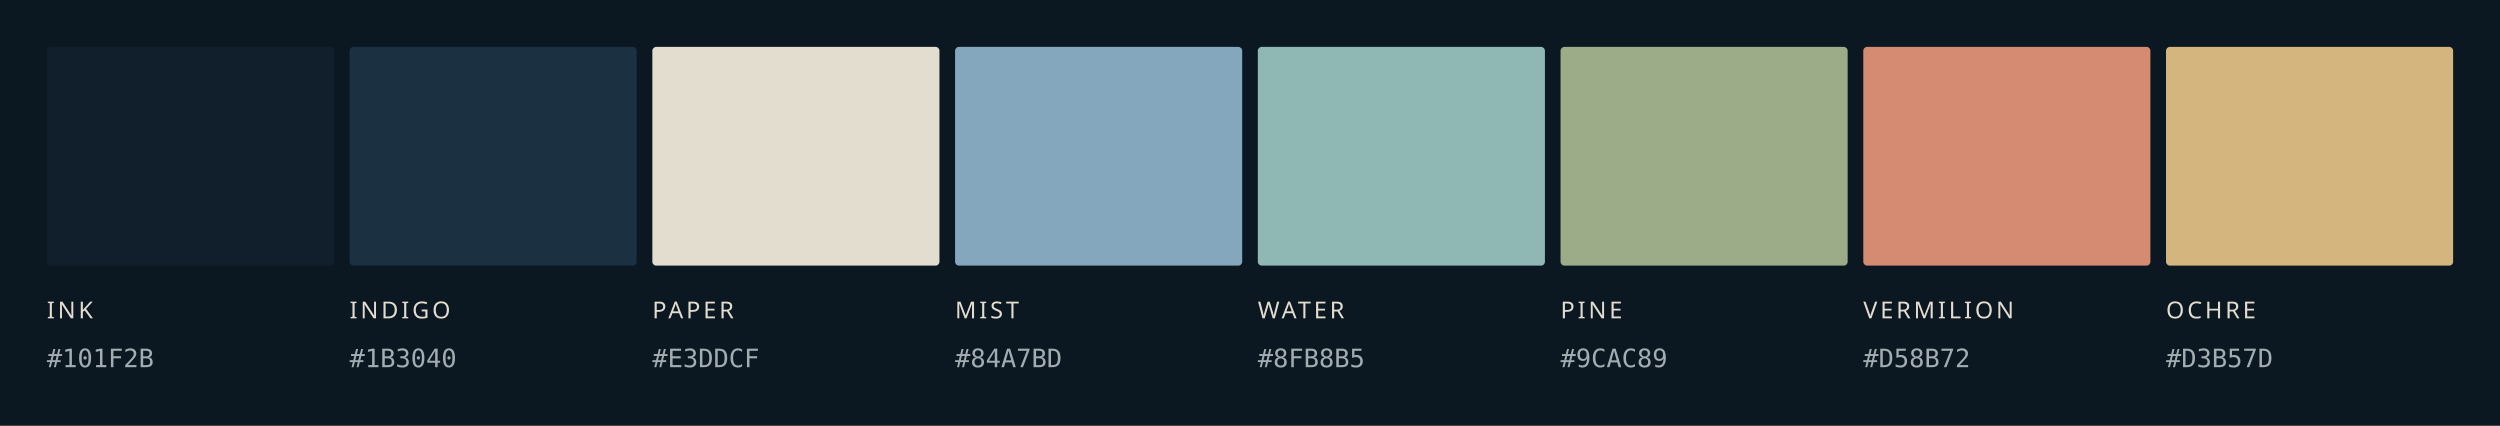
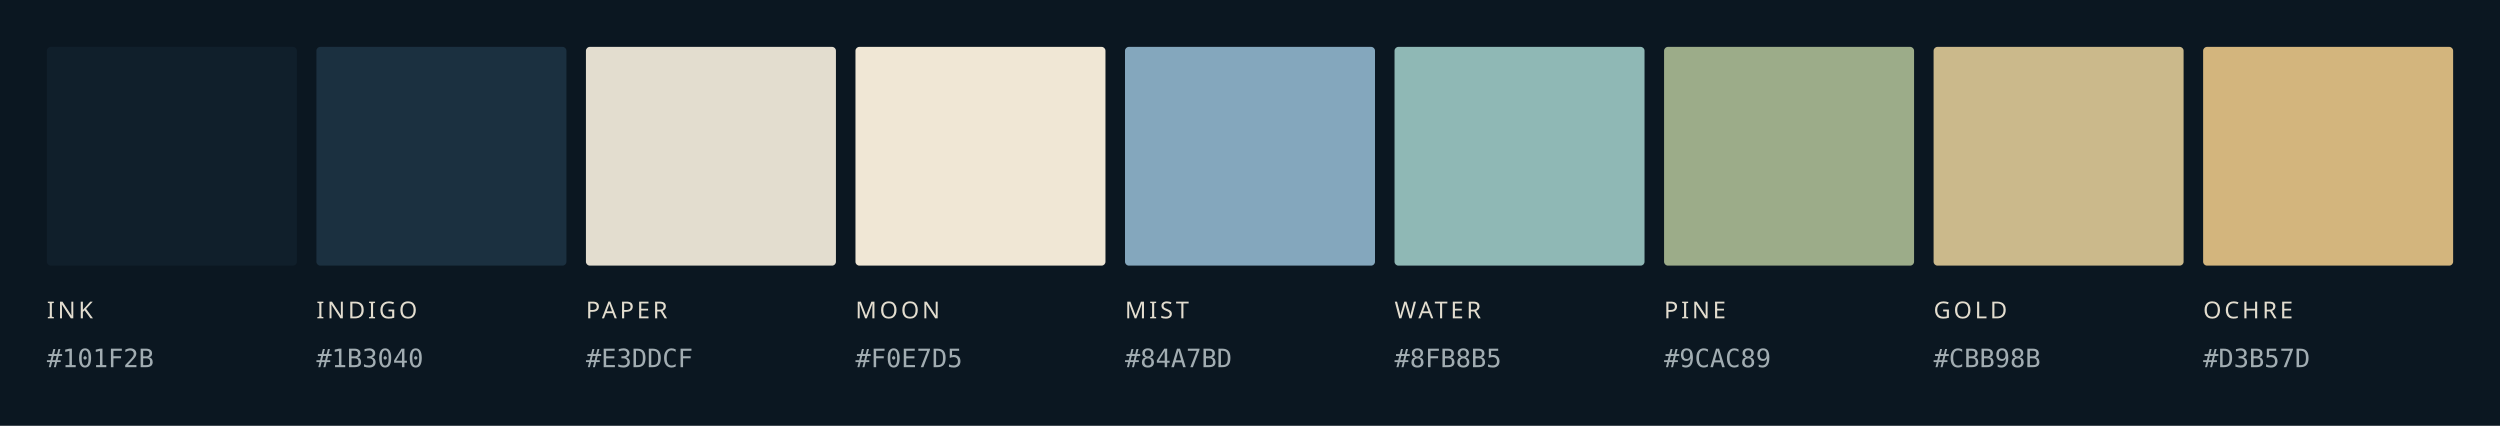
<svg xmlns="http://www.w3.org/2000/svg" width="1280" height="218" viewBox="0 0 1280 218" role="img" aria-labelledby="title desc">
  <rect width="1280" height="218" fill="#0B1721" />
-   <rect x="24" y="24" width="147" height="112" rx="2" fill="#101F2B" />
+   <rect x="24" y="24" width="128" height="112" rx="2" fill="#101F2B" />
  <text x="24" y="163" fill="#E3DDCF" font-family="sans-serif" font-size="12" letter-spacing="1.5">INK</text>
  <text x="24" y="188" fill="#A2ADB2" font-family="monospace" font-size="13">#101F2B</text>
-   <rect x="179" y="24" width="147" height="112" rx="2" fill="#1B3040" />
-   <text x="179" y="163" fill="#E3DDCF" font-family="sans-serif" font-size="12" letter-spacing="1.5">INDIGO</text>
-   <text x="179" y="188" fill="#A2ADB2" font-family="monospace" font-size="13">#1B3040</text>
-   <rect x="334" y="24" width="147" height="112" rx="2" fill="#E3DDCF" />
-   <text x="334" y="163" fill="#E3DDCF" font-family="sans-serif" font-size="12" letter-spacing="1.5">PAPER</text>
-   <text x="334" y="188" fill="#A2ADB2" font-family="monospace" font-size="13">#E3DDCF</text>
-   <rect x="489" y="24" width="147" height="112" rx="2" fill="#84A7BD" />
-   <text x="489" y="163" fill="#E3DDCF" font-family="sans-serif" font-size="12" letter-spacing="1.5">MIST</text>
-   <text x="489" y="188" fill="#A2ADB2" font-family="monospace" font-size="13">#84A7BD</text>
-   <rect x="644" y="24" width="147" height="112" rx="2" fill="#8FB8B5" />
-   <text x="644" y="163" fill="#E3DDCF" font-family="sans-serif" font-size="12" letter-spacing="1.5">WATER</text>
-   <text x="644" y="188" fill="#A2ADB2" font-family="monospace" font-size="13">#8FB8B5</text>
-   <rect x="799" y="24" width="147" height="112" rx="2" fill="#9CAC89" />
-   <text x="799" y="163" fill="#E3DDCF" font-family="sans-serif" font-size="12" letter-spacing="1.5">PINE</text>
-   <text x="799" y="188" fill="#A2ADB2" font-family="monospace" font-size="13">#9CAC89</text>
-   <rect x="954" y="24" width="147" height="112" rx="2" fill="#D58B72" />
-   <text x="954" y="163" fill="#E3DDCF" font-family="sans-serif" font-size="12" letter-spacing="1.5">VERMILION</text>
-   <text x="954" y="188" fill="#A2ADB2" font-family="monospace" font-size="13">#D58B72</text>
-   <rect x="1109" y="24" width="147" height="112" rx="2" fill="#D3B57D" />
-   <text x="1109" y="163" fill="#E3DDCF" font-family="sans-serif" font-size="12" letter-spacing="1.5">OCHRE</text>
-   <text x="1109" y="188" fill="#A2ADB2" font-family="monospace" font-size="13">#D3B57D</text>
+   <rect x="162" y="24" width="128" height="112" rx="2" fill="#1B3040" />
+   <text x="162" y="163" fill="#E3DDCF" font-family="sans-serif" font-size="12" letter-spacing="1.5">INDIGO</text>
+   <text x="162" y="188" fill="#A2ADB2" font-family="monospace" font-size="13">#1B3040</text>
+   <rect x="300" y="24" width="128" height="112" rx="2" fill="#E3DDCF" />
+   <text x="300" y="163" fill="#E3DDCF" font-family="sans-serif" font-size="12" letter-spacing="1.5">PAPER</text>
+   <text x="300" y="188" fill="#A2ADB2" font-family="monospace" font-size="13">#E3DDCF</text>
+   <rect x="438" y="24" width="128" height="112" rx="2" fill="#F0E7D5" />
+   <text x="438" y="163" fill="#E3DDCF" font-family="sans-serif" font-size="12" letter-spacing="1.5">MOON</text>
+   <text x="438" y="188" fill="#A2ADB2" font-family="monospace" font-size="13">#F0E7D5</text>
+   <rect x="576" y="24" width="128" height="112" rx="2" fill="#84A7BD" />
+   <text x="576" y="163" fill="#E3DDCF" font-family="sans-serif" font-size="12" letter-spacing="1.5">MIST</text>
+   <text x="576" y="188" fill="#A2ADB2" font-family="monospace" font-size="13">#84A7BD</text>
+   <rect x="714" y="24" width="128" height="112" rx="2" fill="#8FB8B5" />
+   <text x="714" y="163" fill="#E3DDCF" font-family="sans-serif" font-size="12" letter-spacing="1.5">WATER</text>
+   <text x="714" y="188" fill="#A2ADB2" font-family="monospace" font-size="13">#8FB8B5</text>
+   <rect x="852" y="24" width="128" height="112" rx="2" fill="#9CAC89" />
+   <text x="852" y="163" fill="#E3DDCF" font-family="sans-serif" font-size="12" letter-spacing="1.5">PINE</text>
+   <text x="852" y="188" fill="#A2ADB2" font-family="monospace" font-size="13">#9CAC89</text>
+   <rect x="990" y="24" width="128" height="112" rx="2" fill="#CBB98B" />
+   <text x="990" y="163" fill="#E3DDCF" font-family="sans-serif" font-size="12" letter-spacing="1.5">GOLD</text>
+   <text x="990" y="188" fill="#A2ADB2" font-family="monospace" font-size="13">#CBB98B</text>
+   <rect x="1128" y="24" width="128" height="112" rx="2" fill="#D3B57D" />
+   <text x="1128" y="163" fill="#E3DDCF" font-family="sans-serif" font-size="12" letter-spacing="1.5">OCHRE</text>
+   <text x="1128" y="188" fill="#A2ADB2" font-family="monospace" font-size="13">#D3B57D</text>
</svg>
